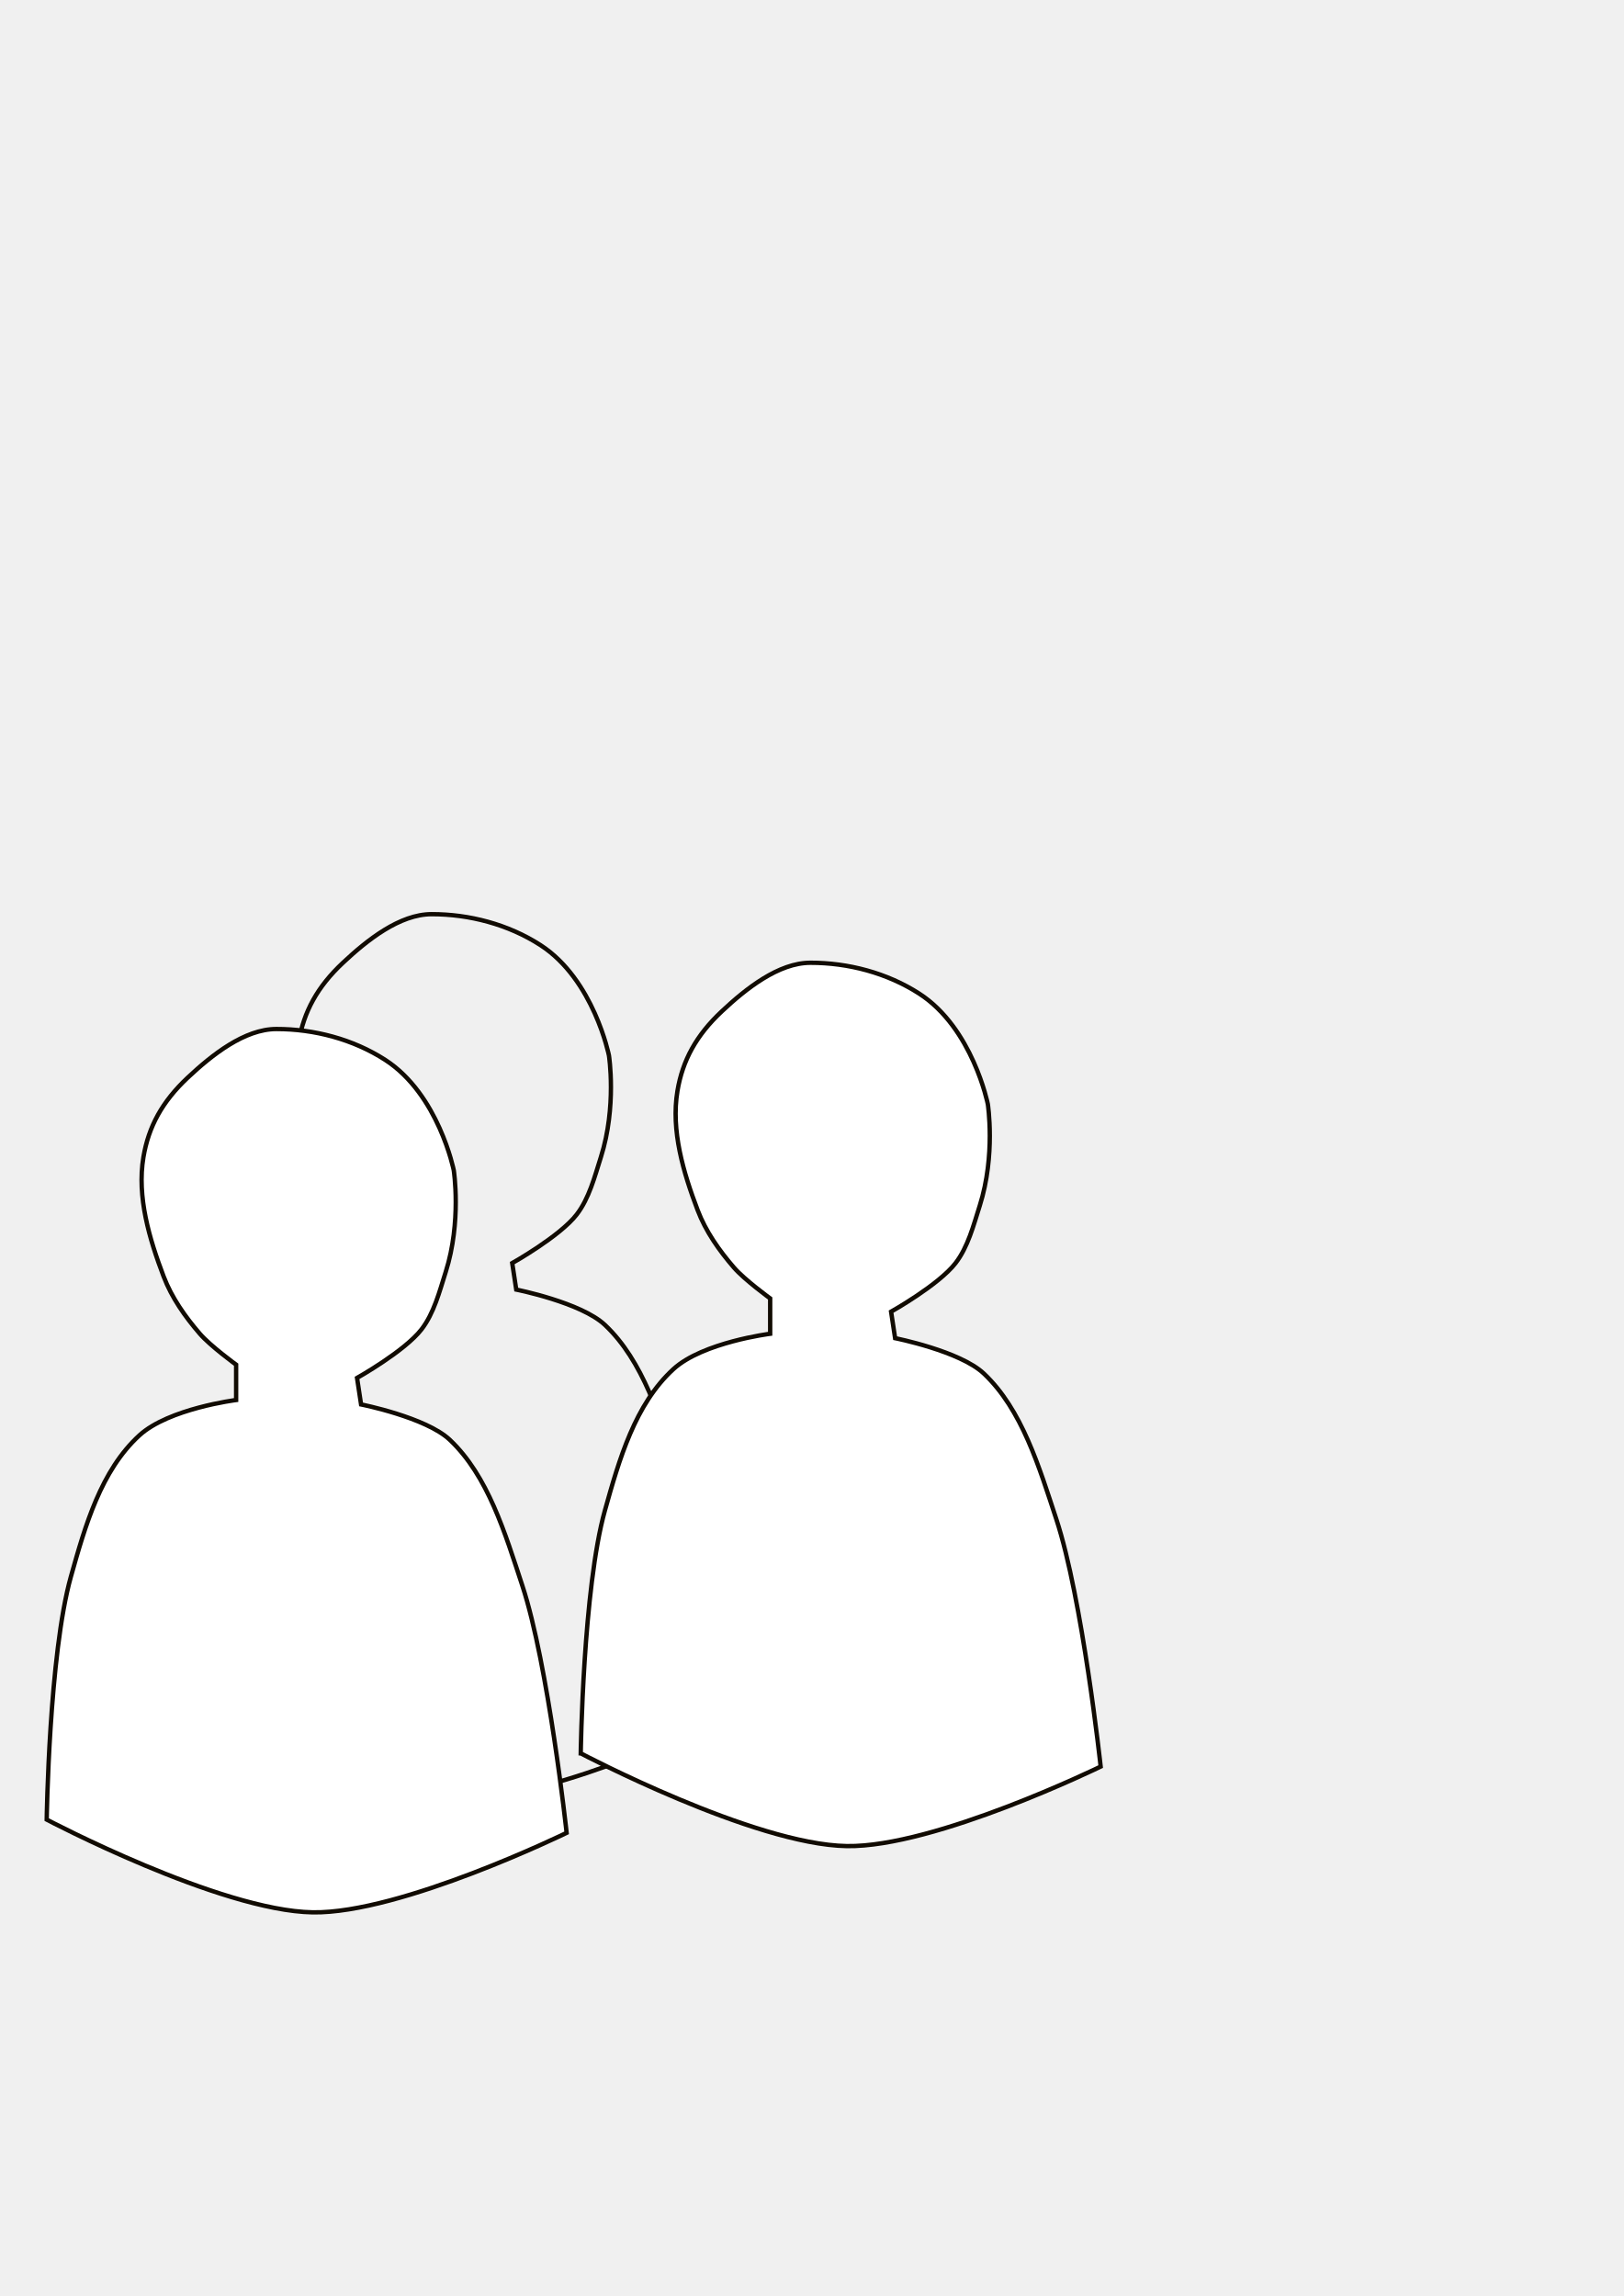
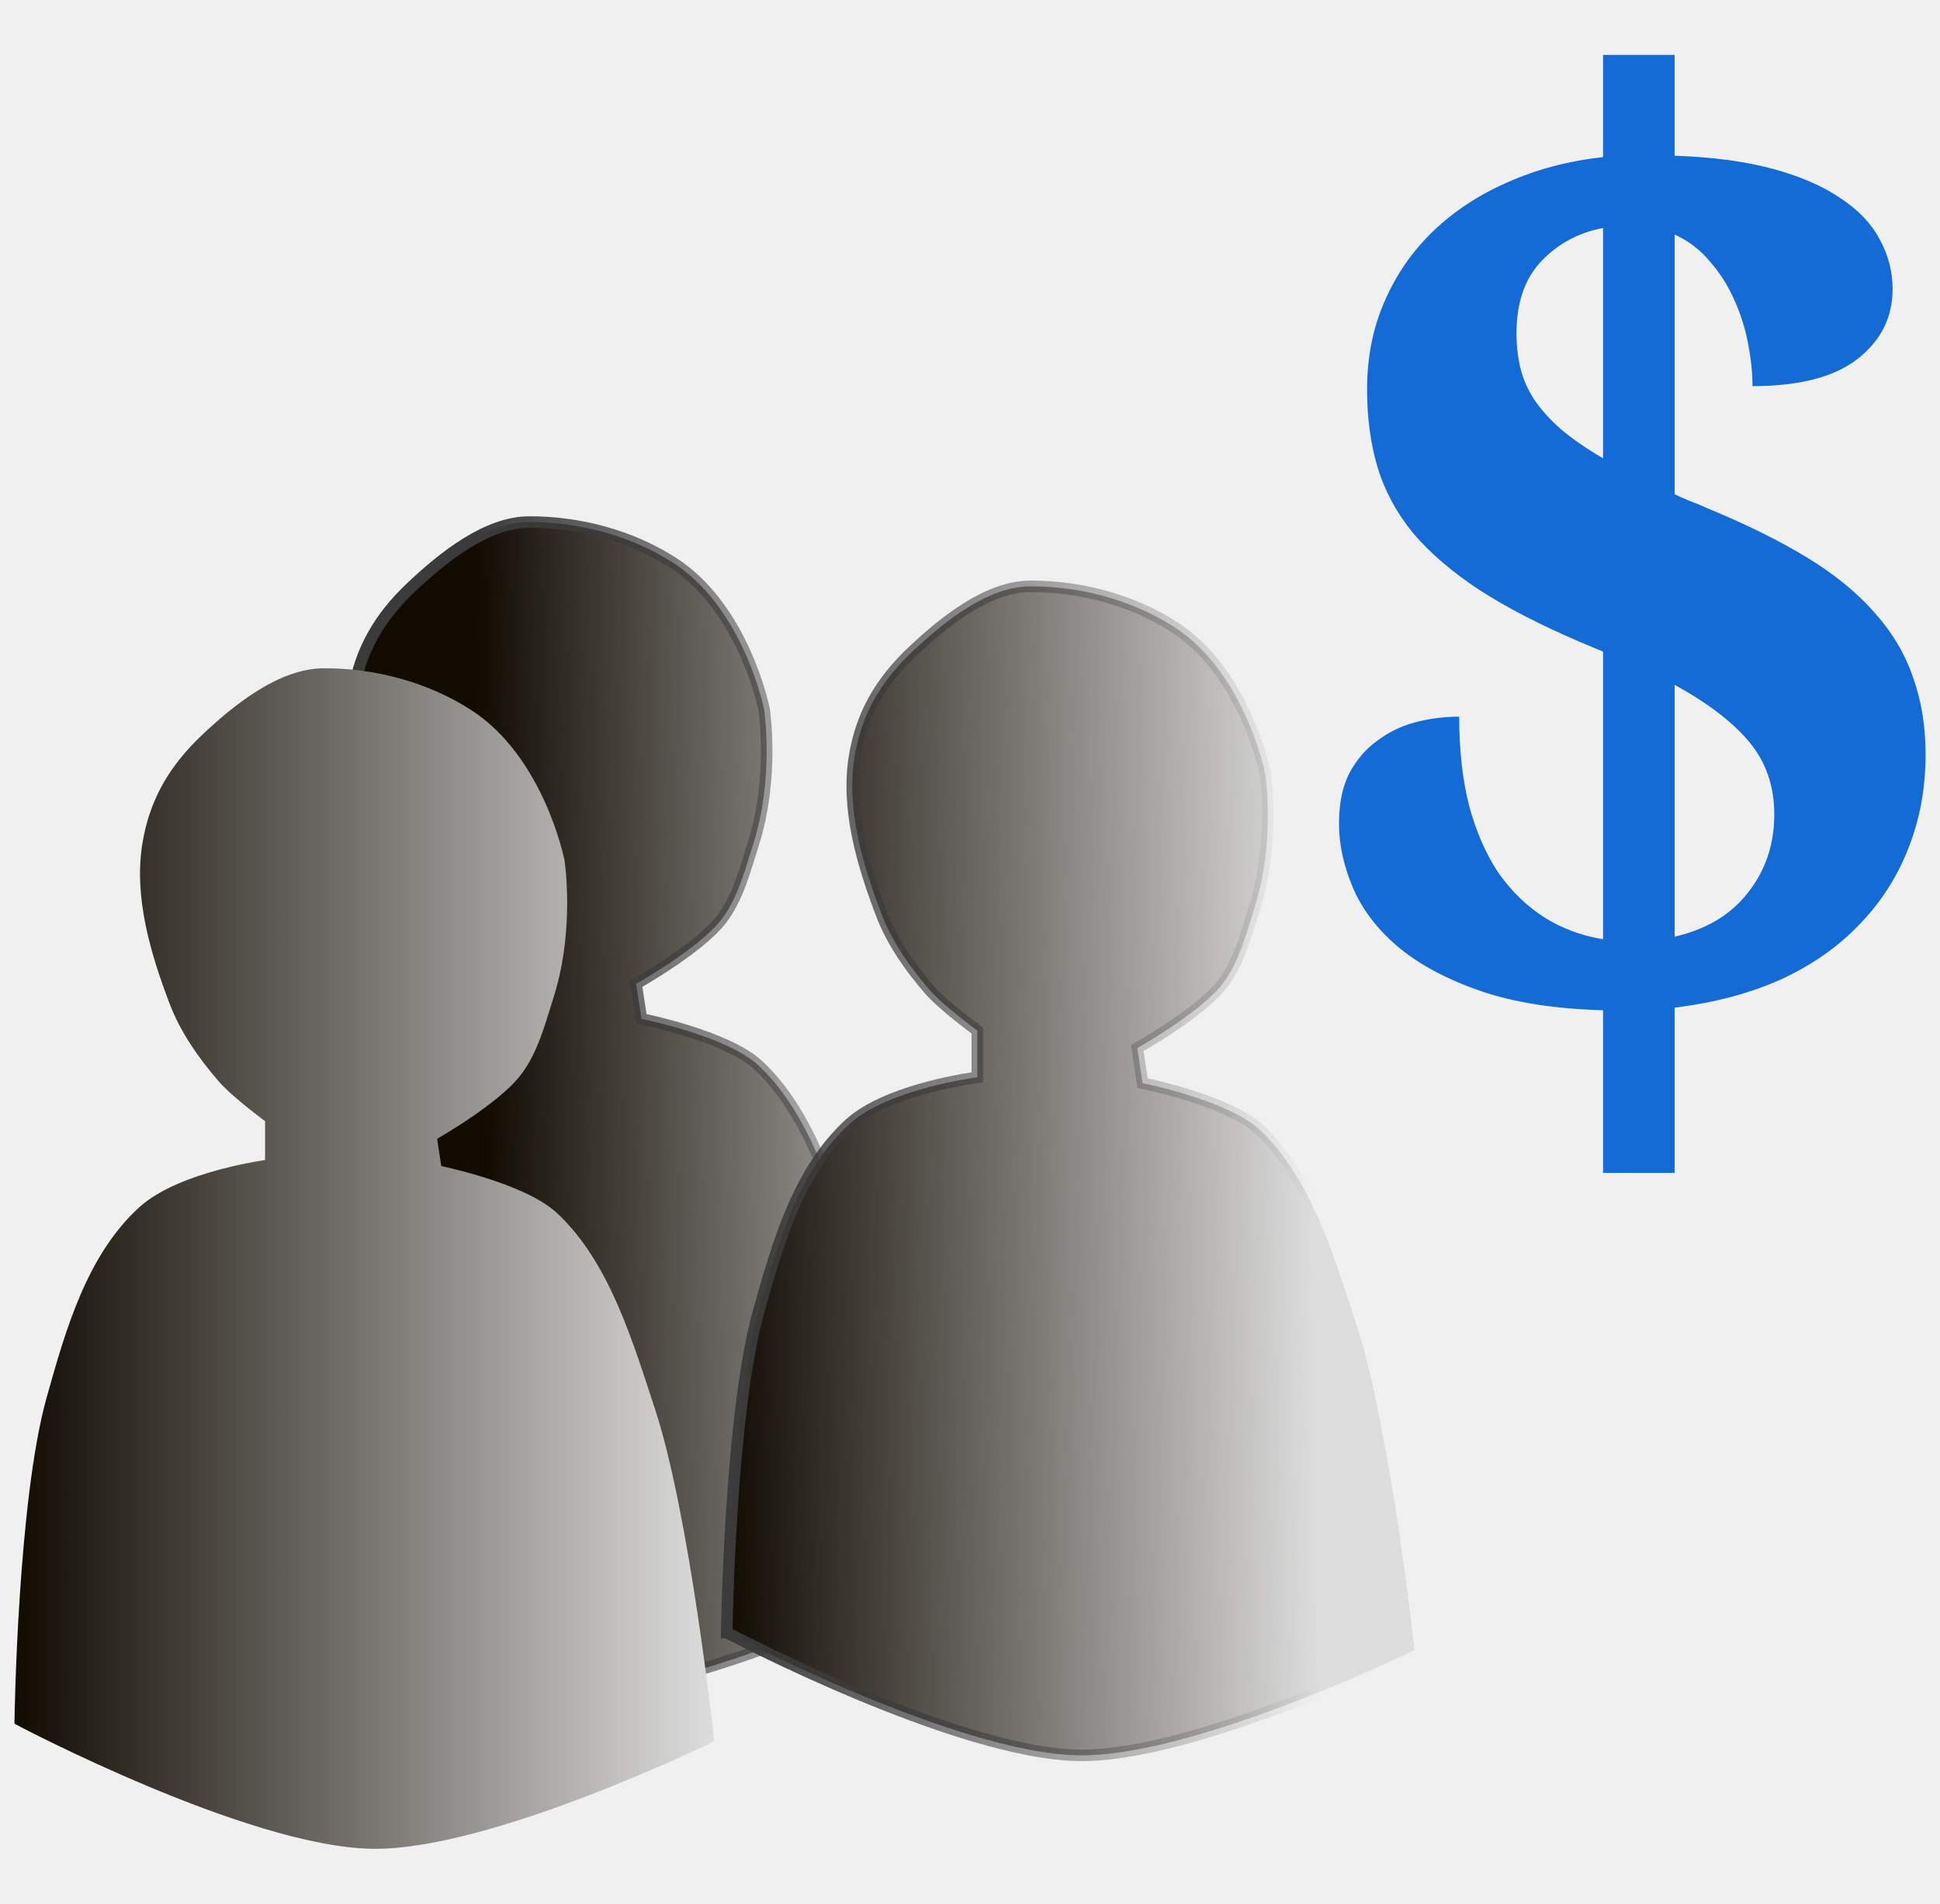
- <svg xmlns="http://www.w3.org/2000/svg" width="744.094" height="1052.362" id="svg3271" version="1.1">
-   <defs id="defs3273" />
-   <g id="layer1">
-     <path style="fill:none;stroke:#110b02;stroke-width:2;stroke-linecap:butt;stroke-linejoin:miter;stroke-opacity:1;stroke-miterlimit:4;stroke-dasharray:none" d="m 92.512,781.366 c 0,0 79.268,41.816 121.905,42.511 40.336,0.658 116.364,-36.438 116.364,-36.438 0,0 -8.38,-77.144 -20.318,-113.363 -7.863,-23.856 -15.697,-50.267 -33.247,-66.803 -10.929,-10.298 -40.635,-16.195 -40.635,-16.195 l -1.847,-12.146 c 0,0 21.847,-12.251 29.553,-22.268 5.682,-7.387 8.188,-17.191 11.082,-26.316 7.342,-23.154 3.694,-46.56 3.694,-46.56 0,0 -6.947,-34.812 -31.4,-50.609 -14.794,-9.557 -32.697,-14.185 -49.87,-14.17 -14.635,0.011 -29.517,11.838 -40.635,22.268 -11.731,11.005 -17.958,22.441 -20.318,36.438 -3.072,18.22 2.74,37.55 9.235,54.657 3.74,9.85 9.934,18.566 16.623,26.316 4.824,5.589 16.623,14.17 16.623,14.17 l 0,16.195 c 0,0 -30.89,3.89 -44.329,16.195 -17.642,16.152 -24.839,41.409 -31.4,64.779 C 93.577,705.71 92.512,781.366 92.512,781.366 z" id="path3037-9" />
-     <path style="fill:#ffffff;fill-opacity:1;stroke:#110b02;stroke-width:2;stroke-linecap:butt;stroke-linejoin:miter;stroke-opacity:1;stroke-miterlimit:4;stroke-dasharray:none" d="m 266.135,803.634 c 0,0 79.268,41.816 121.905,42.511 40.336,0.658 116.364,-36.438 116.364,-36.438 0,0 -8.38,-77.144 -20.318,-113.363 -7.863,-23.856 -15.697,-50.267 -33.247,-66.803 -10.929,-10.298 -40.635,-16.195 -40.635,-16.195 l -1.847,-12.146 c 0,0 21.847,-12.251 29.553,-22.268 5.682,-7.387 8.188,-17.191 11.082,-26.316 7.342,-23.154 3.694,-46.56 3.694,-46.56 0,0 -6.947,-34.812 -31.4,-50.609 -14.794,-9.557 -32.697,-14.185 -49.87,-14.17 -14.635,0.011 -29.517,11.838 -40.635,22.268 -11.731,11.005 -17.958,22.441 -20.318,36.438 -3.072,18.22 2.74,37.55 9.235,54.657 3.74,9.85 9.934,18.566 16.623,26.316 4.824,5.589 16.623,14.17 16.623,14.17 l 0,16.195 c 0,0 -30.89,3.89 -44.329,16.195 -17.642,16.152 -24.839,41.409 -31.4,64.779 -10.018,35.682 -11.082,111.339 -11.082,111.339 z" id="path3037-8" />
-     <path style="fill:#ffffff;fill-opacity:1;stroke:#110b02;stroke-width:2;stroke-linecap:butt;stroke-linejoin:miter;stroke-opacity:1;stroke-miterlimit:4;stroke-dasharray:none" d="m 21.401,834.004 c 0,0 79.268,41.816 121.905,42.511 40.336,0.658 116.364,-36.438 116.364,-36.438 0,0 -8.38,-77.144 -20.318,-113.363 -7.863,-23.856 -15.697,-50.267 -33.247,-66.803 -10.929,-10.298 -40.635,-16.195 -40.635,-16.195 l -1.847,-12.146 c 0,0 21.847,-12.251 29.553,-22.268 5.682,-7.387 8.188,-17.191 11.082,-26.316 7.342,-23.154 3.694,-46.56 3.694,-46.56 0,0 -6.947,-34.812 -31.4,-50.609 -14.794,-9.557 -32.697,-14.185 -49.87,-14.17 -14.635,0.011 -29.517,11.838 -40.635,22.268 -11.731,11.005 -17.958,22.441 -20.318,36.438 -3.072,18.22 2.74,37.55 9.235,54.657 3.74,9.85 9.934,18.566 16.623,26.316 4.824,5.589 16.623,14.17 16.623,14.17 l 0,16.195 c 0,0 -30.89,3.89 -44.329,16.195 C 46.241,674.038 39.044,699.295 32.483,722.665 22.466,758.347 21.401,834.004 21.401,834.004 z" id="path3037" />
-     <flowRoot xml:space="preserve" id="flowRoot3814" style="font-size:12px;font-style:normal;font-variant:normal;font-weight:normal;font-stretch:normal;text-align:start;line-height:125%;letter-spacing:0px;word-spacing:0px;writing-mode:lr-tb;text-anchor:start;fill:none;stroke:#110b02;stroke-width:0.213;stroke-miterlimit:4;stroke-opacity:1;stroke-dasharray:none;font-family:Sans;-inkscape-font-specification:Sans" transform="matrix(9.203969,0,0,9.616377,-5223.617,-369.3707)">
-       <flowRegion id="flowRegion3816">
-         <rect id="rect3818" width="92.857" height="123.571" x="617.143" y="53.791" style="fill:none;stroke:#110b02;stroke-width:0.213;stroke-miterlimit:4;stroke-opacity:1;stroke-dasharray:none" />
-       </flowRegion>
-       <flowPara id="flowPara3820" style="font-size:48px;font-style:normal;font-variant:normal;font-weight:bold;font-stretch:normal;text-align:start;line-height:125%;writing-mode:lr-tb;text-anchor:start;fill:none;stroke:#110b02;stroke-width:0.213;stroke-miterlimit:4;stroke-opacity:1;stroke-dasharray:none;font-family:Serif;-inkscape-font-specification:Serif Bold">$</flowPara>
-     </flowRoot>
+ <svg xmlns="http://www.w3.org/2000/svg" xmlns:xlink="http://www.w3.org/1999/xlink" width="672.073" height="659.311" id="svg3271" version="1.1">
+   <defs id="defs3273">
+     <linearGradient id="linearGradient3803">
+       <stop style="stop-color:#3b3b3b;stop-opacity:1;" offset="0" id="stop3805" />
+       <stop style="stop-color:#3b3b3b;stop-opacity:0;" offset="1" id="stop3807" />
+     </linearGradient>
+     <linearGradient id="linearGradient3787">
+       <stop style="stop-color:#3b3b3b;stop-opacity:1;" offset="0" id="stop3789" />
+       <stop style="stop-color:#3b3b3b;stop-opacity:0;" offset="1" id="stop3791" />
+     </linearGradient>
+     <linearGradient id="linearGradient3780">
+       <stop style="stop-color:#110b02;stop-opacity:1;" offset="0" id="stop3782" />
+       <stop style="stop-color:#dddddd;stop-opacity:1;" offset="1" id="stop3784" />
+     </linearGradient>
+     <linearGradient href="#linearGradient3780" id="linearGradient1stGuy" x1="300.974" y1="474.286" x2="100.601" y2="371.429" gradientUnits="userSpaceOnUse" />
+     <linearGradient href="#linearGradient3780" id="linearGradient2ndGuy" x1="130.974" y1="474.286" x2="240.601" y2="471.429" gradientUnits="userSpaceOnUse" />
+     <linearGradient href="#linearGradient3780" id="linearGradient3rdGuy" x1="200.974" y1="374.286" x2="420.601" y2="371.429" gradientUnits="userSpaceOnUse" />
+     <linearGradient xlink:href="#linearGradient3780" id="linearGradient3769" x1="19.401" y1="674.085" x2="261.67" y2="674.085" gradientUnits="userSpaceOnUse" />
+     <linearGradient xlink:href="#linearGradient3780" id="linearGradient3777" x1="19.401" y1="674.085" x2="261.67" y2="674.085" gradientUnits="userSpaceOnUse" />
+     <linearGradient xlink:href="#linearGradient3780" id="linearGradient3785" x1="181.941" y1="624.305" x2="375.639" y2="621.448" gradientUnits="userSpaceOnUse" />
+     <linearGradient xlink:href="#linearGradient3787" id="linearGradient3793" x1="181.941" y1="624.305" x2="375.639" y2="621.448" gradientUnits="userSpaceOnUse" />
+     <linearGradient xlink:href="#linearGradient3780" id="linearGradient3801" x1="264.135" y1="643.716" x2="469.262" y2="640.858" gradientUnits="userSpaceOnUse" />
+     <linearGradient xlink:href="#linearGradient3803" id="linearGradient3809" x1="264.135" y1="643.716" x2="469.262" y2="640.858" gradientUnits="userSpaceOnUse" />
+   </defs>
+   <g id="layer1" transform="translate(-14.375,-238.1984)">
+     <path style="fill:url(#linearGradient3785);fill-opacity:1;stroke:url(#linearGradient3793);stroke-width:4;stroke-linecap:butt;stroke-linejoin:miter;stroke-miterlimit:4;stroke-opacity:1;stroke-dasharray:none" d="m 92.512,781.366 c 0,0 79.268,41.816 121.905,42.511 40.336,0.658 116.364,-36.438 116.364,-36.438 0,0 -8.38,-77.144 -20.318,-113.363 -7.863,-23.856 -15.697,-50.267 -33.247,-66.803 -10.929,-10.298 -40.635,-16.195 -40.635,-16.195 l -1.847,-12.146 c 0,0 21.847,-12.251 29.553,-22.268 5.682,-7.387 8.188,-17.191 11.082,-26.316 7.342,-23.154 3.694,-46.56 3.694,-46.56 0,0 -6.947,-34.812 -31.4,-50.609 -14.794,-9.557 -32.697,-14.185 -49.87,-14.17 -14.635,0.011 -29.517,11.838 -40.635,22.268 -11.731,11.005 -17.958,22.441 -20.318,36.438 -3.072,18.22 2.74,37.55 9.235,54.657 3.74,9.85 9.934,18.566 16.623,26.316 4.824,5.589 16.623,14.17 16.623,14.17 l 0,16.195 c 0,0 -30.89,3.89 -44.329,16.195 -17.642,16.152 -24.839,41.409 -31.4,64.779 C 93.577,705.71 92.512,781.366 92.512,781.366 z" id="path3037-9" />
+     <path style="fill:url(#linearGradient3801);fill-opacity:1;stroke:url(#linearGradient3809);stroke-width:4;stroke-linecap:butt;stroke-linejoin:miter;stroke-miterlimit:4;stroke-opacity:1;stroke-dasharray:none" d="m 266.135,803.634 c 0,0 79.268,41.816 121.905,42.511 40.336,0.658 116.364,-36.438 116.364,-36.438 0,0 -8.38,-77.144 -20.318,-113.363 -7.863,-23.856 -15.697,-50.267 -33.247,-66.803 -10.929,-10.298 -40.635,-16.195 -40.635,-16.195 l -1.847,-12.146 c 0,0 21.847,-12.251 29.553,-22.268 5.682,-7.387 8.188,-17.191 11.082,-26.316 7.342,-23.154 3.694,-46.56 3.694,-46.56 0,0 -6.947,-34.812 -31.4,-50.609 -14.794,-9.557 -32.697,-14.185 -49.87,-14.17 -14.635,0.011 -29.517,11.838 -40.635,22.268 -11.731,11.005 -17.958,22.441 -20.318,36.438 -3.072,18.22 2.74,37.55 9.235,54.657 3.74,9.85 9.934,18.566 16.623,26.316 4.824,5.589 16.623,14.17 16.623,14.17 l 0,16.195 c 0,0 -30.89,3.89 -44.329,16.195 -17.642,16.152 -24.839,41.409 -31.4,64.779 -10.018,35.682 -11.082,111.339 -11.082,111.339 z" id="path3037-8" />
+     <path style="fill:url(#linearGradient3769);fill-opacity:1;stroke:url(#linearGradient3777);stroke-width:4;stroke-linecap:butt;stroke-linejoin:miter;stroke-miterlimit:4;stroke-opacity:1;stroke-dasharray:none" d="m 21.401,834.004 c 0,0 79.268,41.816 121.905,42.511 40.336,0.658 116.364,-36.438 116.364,-36.438 0,0 -8.38,-77.144 -20.318,-113.363 -7.863,-23.856 -15.697,-50.267 -33.247,-66.803 -10.929,-10.298 -40.635,-16.195 -40.635,-16.195 l -1.847,-12.146 c 0,0 21.847,-12.251 29.553,-22.268 5.682,-7.387 8.188,-17.191 11.082,-26.316 7.342,-23.154 3.694,-46.56 3.694,-46.56 0,0 -6.947,-34.812 -31.4,-50.609 -14.794,-9.557 -32.697,-14.185 -49.87,-14.17 -14.635,0.011 -29.517,11.838 -40.635,22.268 -11.731,11.005 -17.958,22.441 -20.318,36.438 -3.072,18.22 2.74,37.55 9.235,54.657 3.74,9.85 9.934,18.566 16.623,26.316 4.824,5.589 16.623,14.17 16.623,14.17 l 0,16.195 c 0,0 -30.89,3.89 -44.329,16.195 C 46.241,674.038 39.044,699.295 32.483,722.665 22.466,758.347 21.401,834.004 21.401,834.004 z" id="path3037" />
+     <g transform="matrix(9.203969,0,0,9.616377,-5223.617,-369.3707)" style="font-size:12px;font-style:normal;font-variant:normal;font-weight:normal;font-stretch:normal;text-align:start;line-height:125%;letter-spacing:0px;word-spacing:0px;writing-mode:lr-tb;text-anchor:start;fill:none;stroke:none;font-family:Sans;-inkscape-font-specification:Sans" id="flowRoot3814">
+       <path d="m 632.133,65.156 0,3.633 c 1.422,0.047 2.648,0.203 3.68,0.469 1.031,0.266 1.883,0.617 2.555,1.055 0.672,0.422 1.164,0.914 1.477,1.477 0.328,0.563 0.492,1.164 0.492,1.805 -3e-5,1.016 -0.438,1.852 -1.312,2.508 -0.875,0.656 -2.195,0.984 -3.961,0.984 -2e-5,-0.469 -0.055,-0.977 -0.164,-1.523 -0.109,-0.547 -0.281,-1.07 -0.516,-1.57 -0.234,-0.516 -0.539,-0.977 -0.914,-1.383 -0.359,-0.422 -0.805,-0.75 -1.336,-0.984 l 0,9.352 c 0.094,0.047 0.273,0.125 0.539,0.234 0.266,0.094 0.484,0.18 0.656,0.258 1.469,0.578 2.727,1.172 3.773,1.781 1.047,0.609 1.898,1.273 2.555,1.992 0.672,0.719 1.156,1.5 1.453,2.344 0.312,0.828 0.469,1.75 0.469,2.766 -2e-5,1.219 -0.219,2.352 -0.656,3.398 -0.422,1.031 -1.039,1.945 -1.852,2.742 -0.797,0.797 -1.781,1.453 -2.953,1.969 -1.172,0.5 -2.5,0.836 -3.984,1.008 l 0,5.953 -2.695,0 0,-5.859 c -1.828,-0.047 -3.375,-0.281 -4.641,-0.703 -1.266,-0.422 -2.297,-0.953 -3.094,-1.594 -0.781,-0.641 -1.344,-1.352 -1.688,-2.133 C 619.672,94.352 619.5,93.586 619.5,92.836 c 0,-0.703 0.125,-1.297 0.375,-1.781 0.266,-0.484 0.609,-0.875 1.031,-1.172 0.422,-0.312 0.898,-0.539 1.43,-0.68 0.547,-0.141 1.109,-0.211 1.688,-0.211 -1e-5,1.203 0.125,2.273 0.375,3.211 0.266,0.938 0.633,1.742 1.102,2.414 0.484,0.656 1.055,1.188 1.711,1.594 0.672,0.406 1.414,0.672 2.227,0.797 l 0,-10.359 -0.82,-0.328 c -1.531,-0.625 -2.813,-1.258 -3.844,-1.898 -1.016,-0.641 -1.844,-1.32 -2.484,-2.039 -0.625,-0.734 -1.07,-1.523 -1.336,-2.367 -0.266,-0.844 -0.398,-1.781 -0.398,-2.812 -1e-5,-1.156 0.219,-2.211 0.656,-3.164 0.437,-0.969 1.047,-1.812 1.828,-2.531 0.781,-0.719 1.711,-1.305 2.789,-1.758 1.094,-0.469 2.297,-0.773 3.609,-0.914 l 0,-3.68 2.695,0 m 3.75,27.352 c -2e-5,-1.016 -0.313,-1.883 -0.938,-2.602 -0.625,-0.719 -1.563,-1.406 -2.812,-2.062 l 0,9.07 c 1.203,-0.266 2.125,-0.797 2.766,-1.594 0.656,-0.797 0.984,-1.734 0.984,-2.812 M 626.18,75.188 c -1e-5,0.422 0.047,0.828 0.141,1.219 0.094,0.391 0.266,0.773 0.516,1.148 0.25,0.359 0.586,0.719 1.008,1.078 0.422,0.344 0.953,0.695 1.594,1.055 l 0,-8.297 c -0.938,0.172 -1.719,0.578 -2.344,1.219 -0.609,0.625 -0.914,1.484 -0.914,2.578" style="font-size:48px;font-weight:bold;fill:#146bd5;stroke:none;font-family:Serif;-inkscape-font-specification:Serif Bold" id="path3812" />
+     </g>
  </g>
</svg>
